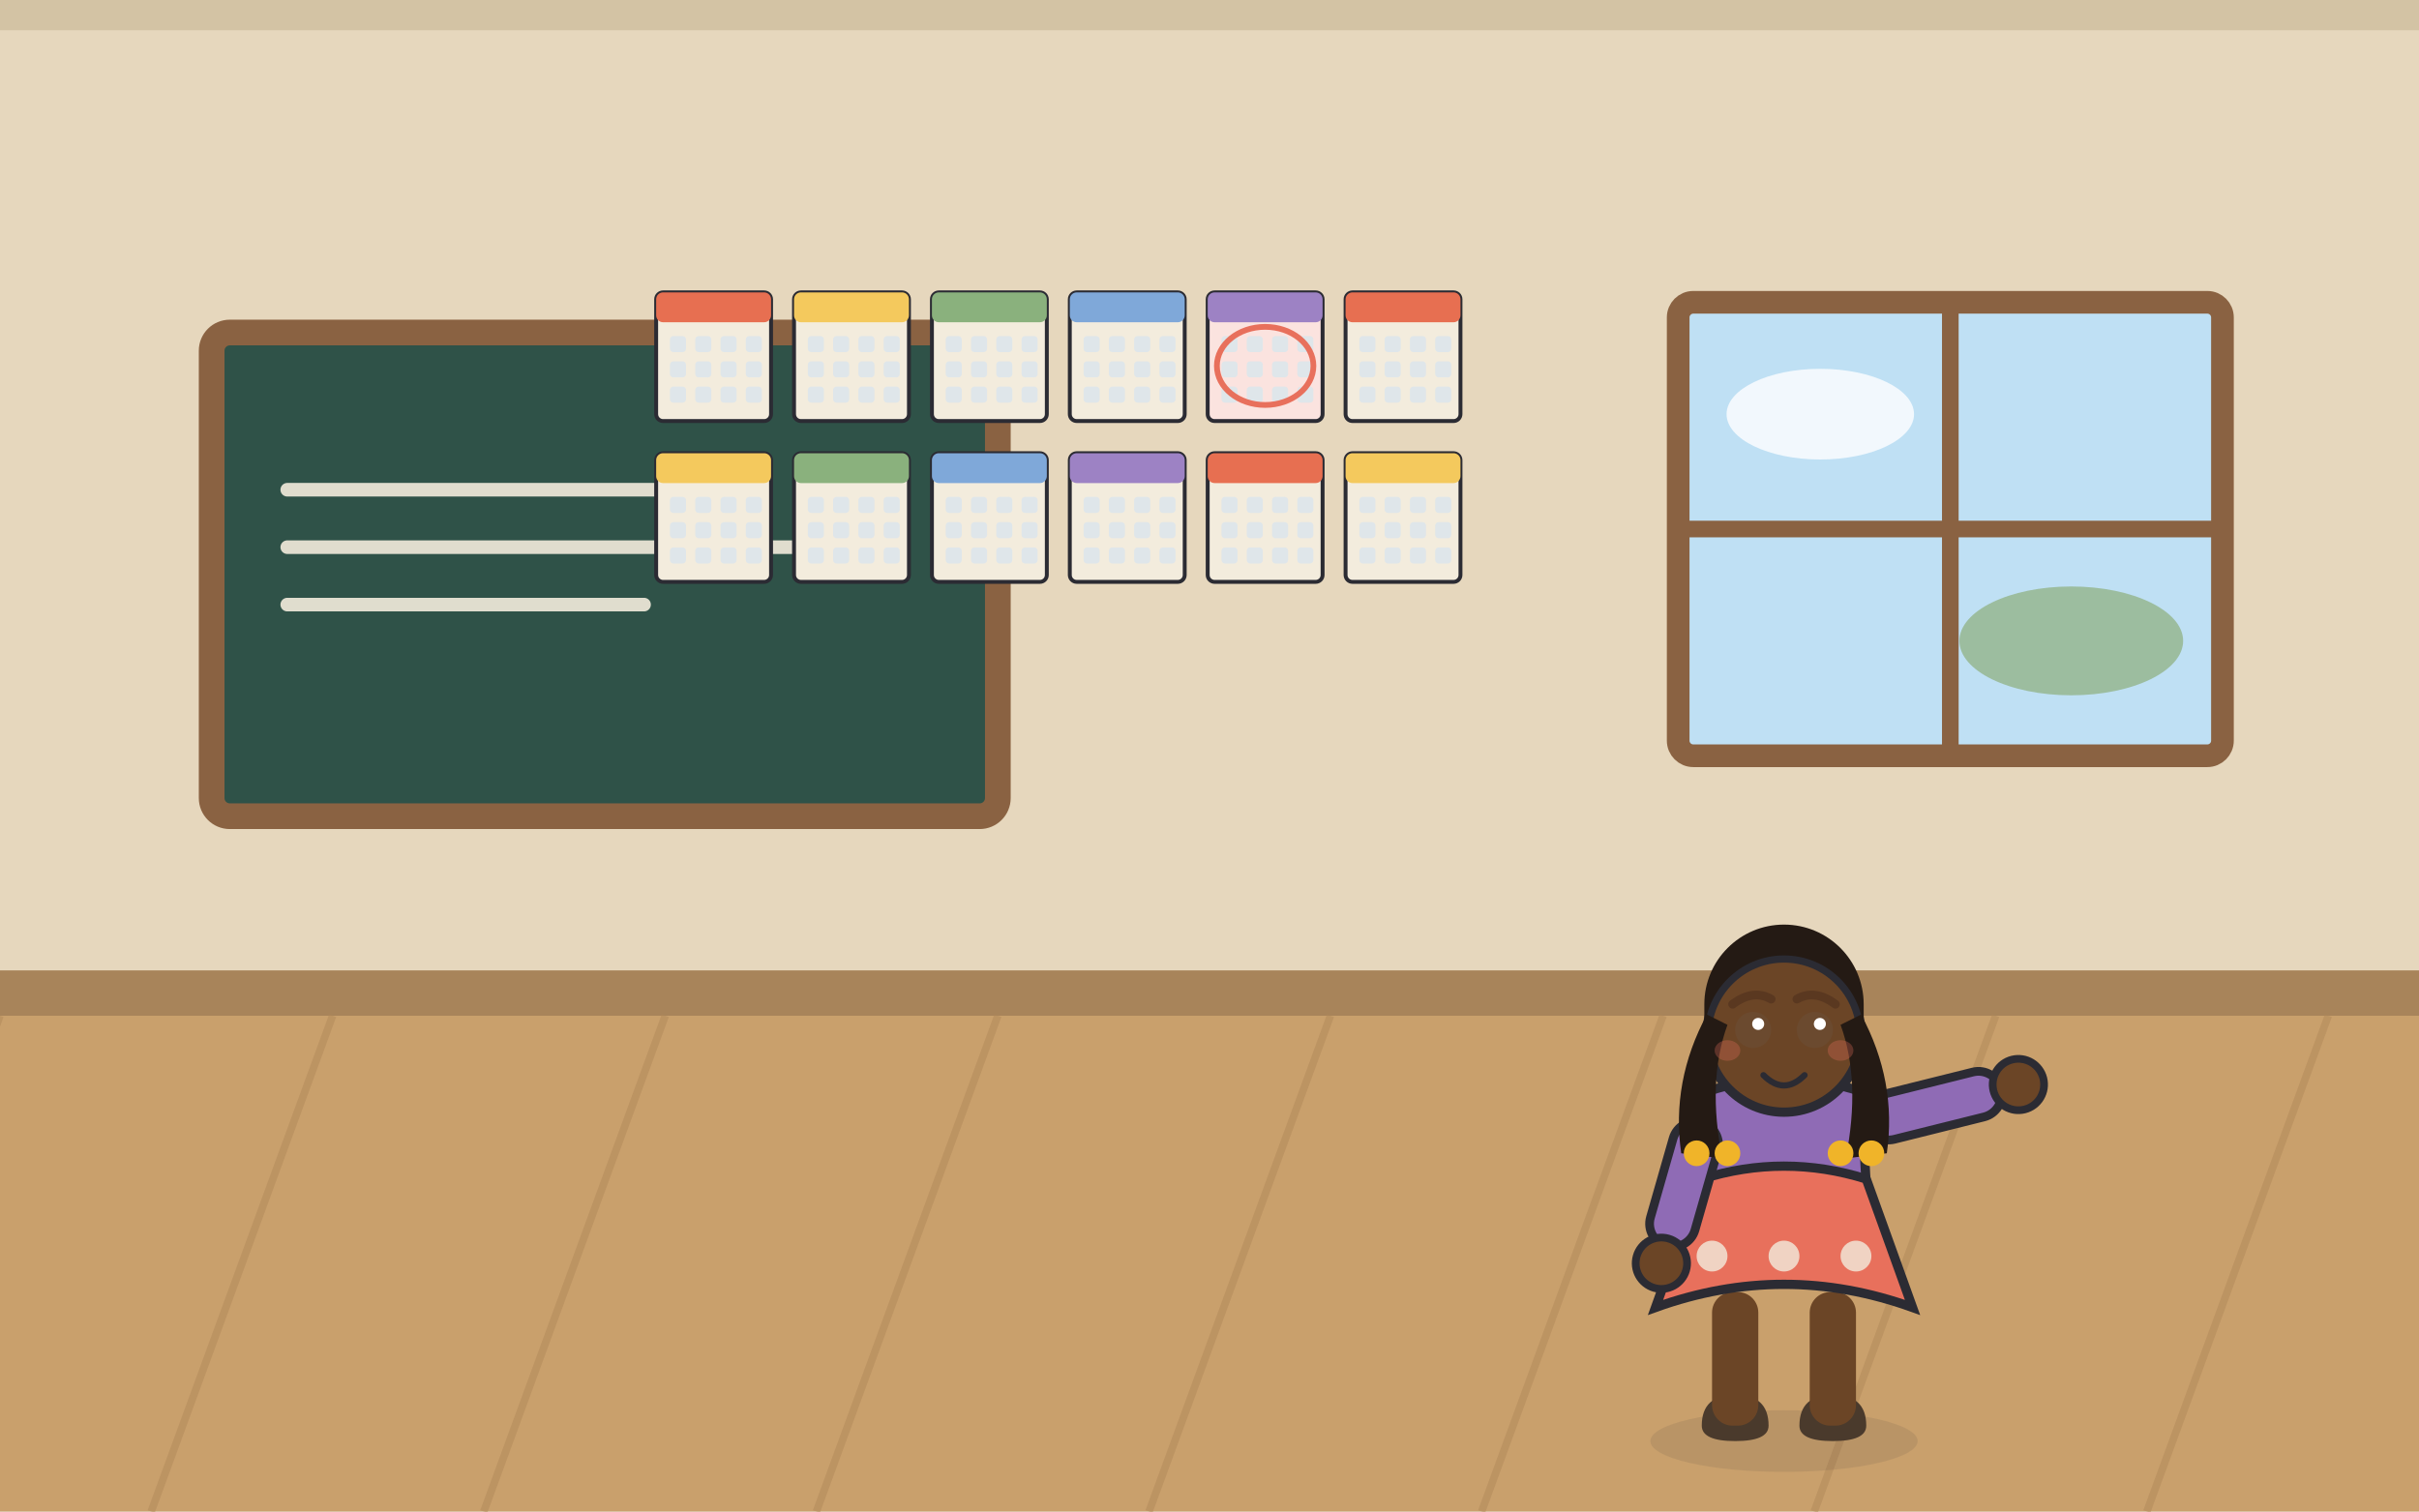
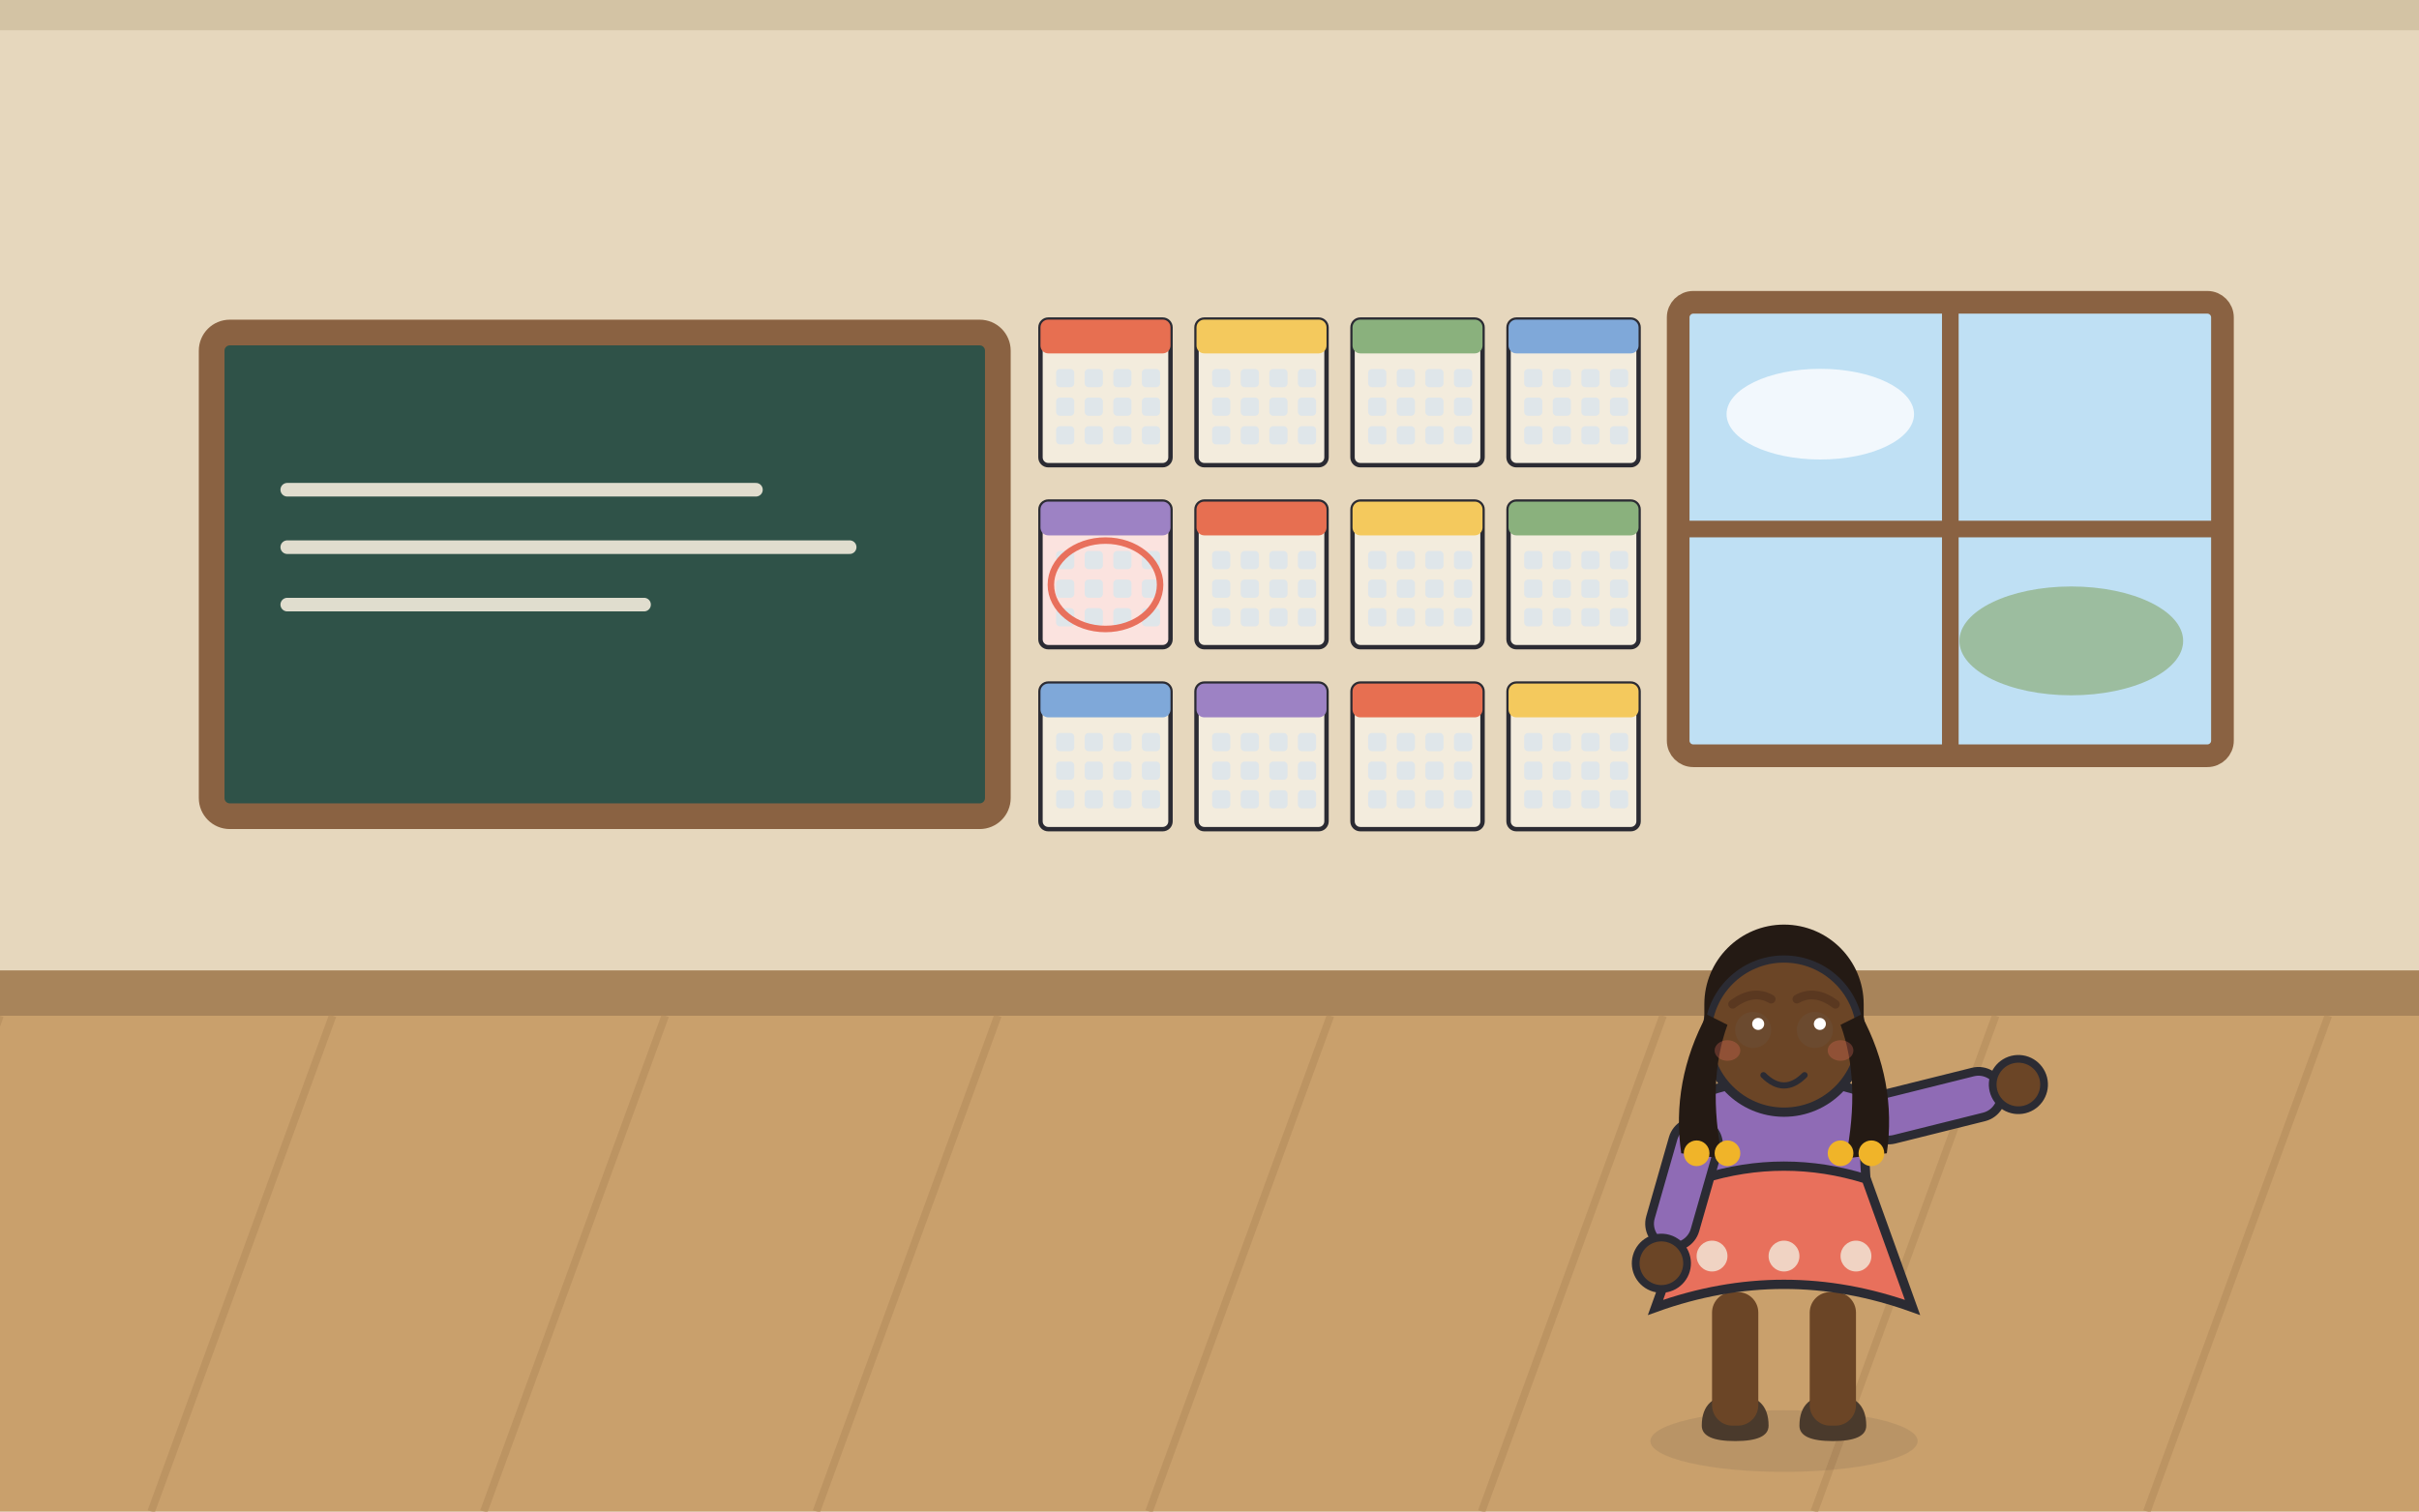
<svg xmlns="http://www.w3.org/2000/svg" viewBox="0 0 1600 1000" role="img">
  <style>
@media (prefers-reduced-motion: no-preference) {
  .anim-idle { animation: idle 3.8s ease-in-out infinite alternate; }
  @keyframes idle { from { transform: translateY(0); } to { transform: translateY(-6px); } }
  .anim-tail { transform-box: fill-box; transform-origin: 100% 20%; animation: tail 2.6s ease-in-out infinite alternate; }
  @keyframes tail { from { transform: rotate(-6deg); } to { transform: rotate(8deg); } }
  .anim-blink { transform-box: fill-box; transform-origin: center; animation: blink 5.2s infinite; }
  @keyframes blink { 0%, 93%, 100% { transform: scaleY(1); } 95%, 97% { transform: scaleY(0.12); } }
  .anim-glow { transform-box: fill-box; transform-origin: center; animation: glow 4.2s ease-in-out infinite alternate; }
  @keyframes glow { from { transform: scale(1); opacity: 0.5; } to { transform: scale(1.08); opacity: 0.75; } }
  .anim-shimmer { animation: shimmer 5s ease-in-out infinite alternate; }
  @keyframes shimmer { from { opacity: 0.62; } to { opacity: 0.92; } }
  .anim-grass { transform-box: fill-box; transform-origin: 50% 100%; animation: sway 3.2s ease-in-out infinite alternate; }
  .anim-canopy { transform-box: fill-box; transform-origin: 50% 100%; animation: sway 5.6s ease-in-out infinite alternate; }
  @keyframes sway { from { transform: rotate(-1.8deg); } to { transform: rotate(2.2deg); } }
  .anim-rain { animation: rainfall 1.15s linear infinite; }
  @keyframes rainfall { from { transform: translateY(-32px); opacity: 0.85; } 75% { opacity: 0.55; } to { transform: translateY(72px); opacity: 0; } }
  .anim-ripple { transform-box: fill-box; transform-origin: center; animation: ripple 3.4s ease-in-out infinite alternate; }
  @keyframes ripple { from { transform: scale(1); opacity: 0.8; } to { transform: scale(1.18); opacity: 0.55; } }
  .anim-drip { animation: drip 1s ease-in infinite; }
  @keyframes drip { from { transform: translateY(-12px); opacity: 0.95; } to { transform: translateY(28px); opacity: 0; } }
  .anim-flow { stroke-dasharray: 26 20; animation: flow 0.8s linear infinite; }
  @keyframes flow { from { stroke-dashoffset: 0; } to { stroke-dashoffset: -46; } }
  .anim-splash { transform-box: fill-box; transform-origin: 50% 100%; animation: splashPulse 1.7s ease-in-out infinite alternate; }
  @keyframes splashPulse { from { transform: scale(0.97); } to { transform: scale(1.05); } }
  .anim-strain { transform-box: fill-box; transform-origin: center; animation: strain 0.9s ease-in-out infinite alternate; }
  @keyframes strain { from { transform: translateX(-5px); } to { transform: translateX(4px); } }
  .anim-float { transform-box: fill-box; transform-origin: center; animation: floaty 2.6s ease-in-out infinite alternate; }
  @keyframes floaty { from { transform: translateY(0) scale(1); } to { transform: translateY(-12px) scale(1.08); } }
  .anim-wave { animation: wave 2.4s ease-in-out infinite; opacity: 0; }
  @keyframes wave { 0% { opacity: 0; } 30% { opacity: 0.9; } 60%, 100% { opacity: 0; } }
  .anim-cloud { animation: cloudDrift 9s ease-in-out infinite alternate; }
  @keyframes cloudDrift { from { transform: translateX(-18px); } to { transform: translateX(22px); } }
  .tap-target { cursor: pointer; }
  .tap-target.tap-play { transform-box: fill-box; transform-origin: 50% 85%; animation: tapWiggle 0.7s ease-in-out; }
  .tap-target[data-tap="puddle"].tap-play { transform-origin: center; animation: tapSplash 0.85s ease-out; }
  .tap-target[data-tap="sun"].tap-play { transform-origin: center; animation: tapPulse 0.6s ease-in-out; }
  .tap-target[data-tap="tree"].tap-play { transform-origin: 50% 100%; animation: tapShake 0.7s ease-in-out; }
  @keyframes tapWiggle { 0% { transform: rotate(0); } 25% { transform: rotate(-4deg) scale(1.03); } 55% { transform: rotate(3deg) scale(1.04); } 80% { transform: rotate(-1.5deg); } 100% { transform: rotate(0); } }
  @keyframes tapSplash { 0% { transform: scale(1); } 40% { transform: scale(1.06, 0.94); } 70% { transform: scale(0.97, 1.03); } 100% { transform: scale(1); } }
  @keyframes tapPulse { 0% { transform: scale(1); } 50% { transform: scale(1.12); } 100% { transform: scale(1); } }
  @keyframes tapShake { 0% { transform: rotate(0); } 20% { transform: rotate(2.4deg); } 45% { transform: rotate(-2deg); } 70% { transform: rotate(1.2deg); } 100% { transform: rotate(0); } }
  .tap-burst { opacity: 0; }
  .tap-target.tap-play .tap-burst { opacity: 1; }
  .tap-target.tap-play .tap-burst circle { animation: burstUp 0.6s ease-out forwards; }
  @keyframes burstUp { from { transform: translateY(0); opacity: 0.95; } to { transform: translateY(-90px); opacity: 0; } }
}
</style>
  <rect width="1600" height="1000" fill="#e6d7bd" />
  <rect x="0" y="0" width="1600" height="20" fill="#d3c3a4" />
  <rect x="0" y="660" width="1600" height="340" fill="#c9a06c" />
  <rect x="0" y="642" width="1600" height="30" fill="#a8845a" />
  <path d="M 0 672 L -120 1000" stroke="#b08758" stroke-width="5" opacity="0.5" />
  <path d="M 220 672 L 100 1000" stroke="#b08758" stroke-width="5" opacity="0.5" />
  <path d="M 440 672 L 320 1000" stroke="#b08758" stroke-width="5" opacity="0.5" />
  <path d="M 660 672 L 540 1000" stroke="#b08758" stroke-width="5" opacity="0.5" />
  <path d="M 880 672 L 760 1000" stroke="#b08758" stroke-width="5" opacity="0.5" />
  <path d="M 1100 672 L 980 1000" stroke="#b08758" stroke-width="5" opacity="0.5" />
  <path d="M 1320 672 L 1200 1000" stroke="#b08758" stroke-width="5" opacity="0.5" />
  <path d="M 1540 672 L 1420 1000" stroke="#b08758" stroke-width="5" opacity="0.5" />
  <g transform="translate(400 380)">
    <rect x="-260" y="-160" width="520" height="320" rx="12" fill="#2f5248" stroke="#8a6242" stroke-width="17" />
    <path d="M -210 -56 h 310 M -210 -18 h 372 M -210 20 h 236" stroke="#f3ecdd" stroke-width="9" stroke-linecap="round" opacity="0.9" />
  </g>
  <g transform="translate(1290 350)">
    <rect x="-180" y="-150" width="360" height="300" rx="10" fill="#bfe0f4" stroke="#8a6242" stroke-width="15" />
    <path d="M 0 -150 v 300 M -180 0 h 360" stroke="#8a6242" stroke-width="11" />
    <ellipse cx="-86" cy="-76" rx="62" ry="30" fill="#f7fbfe" opacity="0.9" />
    <ellipse cx="80" cy="74" rx="74" ry="36" fill="#7fa05a" opacity="0.55" />
  </g>
-   <g transform="translate(700 350) scale(0.76)">
-     <g transform="translate(-300 -150)">
+   <g transform="translate(886 380) scale(0.86)">
+     <g transform="translate(-180 -140)">
      <rect x="-50" y="-56" width="100" height="112" rx="6" fill="#f3ecdd" stroke="#2b2b33" stroke-width="3.4" />
      <rect x="-50" y="-56" width="100" height="26" rx="6" fill="#e76f51" />
      <rect x="-38" y="-18" width="14" height="14" rx="3" fill="#dfe6ea" />
      <rect x="-16" y="-18" width="14" height="14" rx="3" fill="#dfe6ea" />
      <rect x="6" y="-18" width="14" height="14" rx="3" fill="#dfe6ea" />
      <rect x="28" y="-18" width="14" height="14" rx="3" fill="#dfe6ea" />
      <rect x="-38" y="4" width="14" height="14" rx="3" fill="#dfe6ea" />
      <rect x="-16" y="4" width="14" height="14" rx="3" fill="#dfe6ea" />
      <rect x="6" y="4" width="14" height="14" rx="3" fill="#dfe6ea" />
      <rect x="28" y="4" width="14" height="14" rx="3" fill="#dfe6ea" />
      <rect x="-38" y="26" width="14" height="14" rx="3" fill="#dfe6ea" />
      <rect x="-16" y="26" width="14" height="14" rx="3" fill="#dfe6ea" />
      <rect x="6" y="26" width="14" height="14" rx="3" fill="#dfe6ea" />
      <rect x="28" y="26" width="14" height="14" rx="3" fill="#dfe6ea" />
    </g>
-     <g transform="translate(-180 -150)">
+     <g transform="translate(-60 -140)">
      <rect x="-50" y="-56" width="100" height="112" rx="6" fill="#f3ecdd" stroke="#2b2b33" stroke-width="3.4" />
      <rect x="-50" y="-56" width="100" height="26" rx="6" fill="#f4c95d" />
      <rect x="-38" y="-18" width="14" height="14" rx="3" fill="#dfe6ea" />
      <rect x="-16" y="-18" width="14" height="14" rx="3" fill="#dfe6ea" />
      <rect x="6" y="-18" width="14" height="14" rx="3" fill="#dfe6ea" />
      <rect x="28" y="-18" width="14" height="14" rx="3" fill="#dfe6ea" />
      <rect x="-38" y="4" width="14" height="14" rx="3" fill="#dfe6ea" />
      <rect x="-16" y="4" width="14" height="14" rx="3" fill="#dfe6ea" />
      <rect x="6" y="4" width="14" height="14" rx="3" fill="#dfe6ea" />
      <rect x="28" y="4" width="14" height="14" rx="3" fill="#dfe6ea" />
      <rect x="-38" y="26" width="14" height="14" rx="3" fill="#dfe6ea" />
      <rect x="-16" y="26" width="14" height="14" rx="3" fill="#dfe6ea" />
      <rect x="6" y="26" width="14" height="14" rx="3" fill="#dfe6ea" />
      <rect x="28" y="26" width="14" height="14" rx="3" fill="#dfe6ea" />
    </g>
-     <g transform="translate(-60 -150)">
+     <g transform="translate(60 -140)">
      <rect x="-50" y="-56" width="100" height="112" rx="6" fill="#f3ecdd" stroke="#2b2b33" stroke-width="3.4" />
      <rect x="-50" y="-56" width="100" height="26" rx="6" fill="#8ab17d" />
      <rect x="-38" y="-18" width="14" height="14" rx="3" fill="#dfe6ea" />
      <rect x="-16" y="-18" width="14" height="14" rx="3" fill="#dfe6ea" />
      <rect x="6" y="-18" width="14" height="14" rx="3" fill="#dfe6ea" />
      <rect x="28" y="-18" width="14" height="14" rx="3" fill="#dfe6ea" />
      <rect x="-38" y="4" width="14" height="14" rx="3" fill="#dfe6ea" />
      <rect x="-16" y="4" width="14" height="14" rx="3" fill="#dfe6ea" />
      <rect x="6" y="4" width="14" height="14" rx="3" fill="#dfe6ea" />
      <rect x="28" y="4" width="14" height="14" rx="3" fill="#dfe6ea" />
      <rect x="-38" y="26" width="14" height="14" rx="3" fill="#dfe6ea" />
      <rect x="-16" y="26" width="14" height="14" rx="3" fill="#dfe6ea" />
      <rect x="6" y="26" width="14" height="14" rx="3" fill="#dfe6ea" />
      <rect x="28" y="26" width="14" height="14" rx="3" fill="#dfe6ea" />
    </g>
-     <g transform="translate(60 -150)">
+     <g transform="translate(180 -140)">
      <rect x="-50" y="-56" width="100" height="112" rx="6" fill="#f3ecdd" stroke="#2b2b33" stroke-width="3.4" />
      <rect x="-50" y="-56" width="100" height="26" rx="6" fill="#7fa8d9" />
      <rect x="-38" y="-18" width="14" height="14" rx="3" fill="#dfe6ea" />
      <rect x="-16" y="-18" width="14" height="14" rx="3" fill="#dfe6ea" />
      <rect x="6" y="-18" width="14" height="14" rx="3" fill="#dfe6ea" />
      <rect x="28" y="-18" width="14" height="14" rx="3" fill="#dfe6ea" />
      <rect x="-38" y="4" width="14" height="14" rx="3" fill="#dfe6ea" />
      <rect x="-16" y="4" width="14" height="14" rx="3" fill="#dfe6ea" />
      <rect x="6" y="4" width="14" height="14" rx="3" fill="#dfe6ea" />
      <rect x="28" y="4" width="14" height="14" rx="3" fill="#dfe6ea" />
      <rect x="-38" y="26" width="14" height="14" rx="3" fill="#dfe6ea" />
      <rect x="-16" y="26" width="14" height="14" rx="3" fill="#dfe6ea" />
      <rect x="6" y="26" width="14" height="14" rx="3" fill="#dfe6ea" />
      <rect x="28" y="26" width="14" height="14" rx="3" fill="#dfe6ea" />
    </g>
-     <g transform="translate(180 -150)">
+     <g transform="translate(-180 0)">
      <rect x="-50" y="-56" width="100" height="112" rx="6" fill="#fbe3df" stroke="#2b2b33" stroke-width="3.4" />
      <rect x="-50" y="-56" width="100" height="26" rx="6" fill="#9d82c4" />
      <rect x="-38" y="-18" width="14" height="14" rx="3" fill="#dfe6ea" />
      <rect x="-16" y="-18" width="14" height="14" rx="3" fill="#dfe6ea" />
      <rect x="6" y="-18" width="14" height="14" rx="3" fill="#dfe6ea" />
      <rect x="28" y="-18" width="14" height="14" rx="3" fill="#dfe6ea" />
      <rect x="-38" y="4" width="14" height="14" rx="3" fill="#dfe6ea" />
      <rect x="-16" y="4" width="14" height="14" rx="3" fill="#dfe6ea" />
      <rect x="6" y="4" width="14" height="14" rx="3" fill="#dfe6ea" />
      <rect x="28" y="4" width="14" height="14" rx="3" fill="#dfe6ea" />
      <rect x="-38" y="26" width="14" height="14" rx="3" fill="#dfe6ea" />
      <rect x="-16" y="26" width="14" height="14" rx="3" fill="#dfe6ea" />
      <rect x="6" y="26" width="14" height="14" rx="3" fill="#dfe6ea" />
      <rect x="28" y="26" width="14" height="14" rx="3" fill="#dfe6ea" />
      <ellipse cx="0" cy="8" rx="42" ry="34" fill="none" stroke="#e8705c" stroke-width="5" />
    </g>
-     <g transform="translate(300 -150)">
+     <g transform="translate(-60 0)">
      <rect x="-50" y="-56" width="100" height="112" rx="6" fill="#f3ecdd" stroke="#2b2b33" stroke-width="3.4" />
      <rect x="-50" y="-56" width="100" height="26" rx="6" fill="#e76f51" />
      <rect x="-38" y="-18" width="14" height="14" rx="3" fill="#dfe6ea" />
      <rect x="-16" y="-18" width="14" height="14" rx="3" fill="#dfe6ea" />
      <rect x="6" y="-18" width="14" height="14" rx="3" fill="#dfe6ea" />
      <rect x="28" y="-18" width="14" height="14" rx="3" fill="#dfe6ea" />
      <rect x="-38" y="4" width="14" height="14" rx="3" fill="#dfe6ea" />
      <rect x="-16" y="4" width="14" height="14" rx="3" fill="#dfe6ea" />
      <rect x="6" y="4" width="14" height="14" rx="3" fill="#dfe6ea" />
      <rect x="28" y="4" width="14" height="14" rx="3" fill="#dfe6ea" />
      <rect x="-38" y="26" width="14" height="14" rx="3" fill="#dfe6ea" />
      <rect x="-16" y="26" width="14" height="14" rx="3" fill="#dfe6ea" />
      <rect x="6" y="26" width="14" height="14" rx="3" fill="#dfe6ea" />
      <rect x="28" y="26" width="14" height="14" rx="3" fill="#dfe6ea" />
    </g>
-     <g transform="translate(-300 -10)">
+     <g transform="translate(60 0)">
      <rect x="-50" y="-56" width="100" height="112" rx="6" fill="#f3ecdd" stroke="#2b2b33" stroke-width="3.4" />
      <rect x="-50" y="-56" width="100" height="26" rx="6" fill="#f4c95d" />
      <rect x="-38" y="-18" width="14" height="14" rx="3" fill="#dfe6ea" />
      <rect x="-16" y="-18" width="14" height="14" rx="3" fill="#dfe6ea" />
      <rect x="6" y="-18" width="14" height="14" rx="3" fill="#dfe6ea" />
      <rect x="28" y="-18" width="14" height="14" rx="3" fill="#dfe6ea" />
      <rect x="-38" y="4" width="14" height="14" rx="3" fill="#dfe6ea" />
      <rect x="-16" y="4" width="14" height="14" rx="3" fill="#dfe6ea" />
      <rect x="6" y="4" width="14" height="14" rx="3" fill="#dfe6ea" />
      <rect x="28" y="4" width="14" height="14" rx="3" fill="#dfe6ea" />
      <rect x="-38" y="26" width="14" height="14" rx="3" fill="#dfe6ea" />
      <rect x="-16" y="26" width="14" height="14" rx="3" fill="#dfe6ea" />
      <rect x="6" y="26" width="14" height="14" rx="3" fill="#dfe6ea" />
      <rect x="28" y="26" width="14" height="14" rx="3" fill="#dfe6ea" />
    </g>
-     <g transform="translate(-180 -10)">
+     <g transform="translate(180 0)">
      <rect x="-50" y="-56" width="100" height="112" rx="6" fill="#f3ecdd" stroke="#2b2b33" stroke-width="3.4" />
      <rect x="-50" y="-56" width="100" height="26" rx="6" fill="#8ab17d" />
      <rect x="-38" y="-18" width="14" height="14" rx="3" fill="#dfe6ea" />
      <rect x="-16" y="-18" width="14" height="14" rx="3" fill="#dfe6ea" />
      <rect x="6" y="-18" width="14" height="14" rx="3" fill="#dfe6ea" />
      <rect x="28" y="-18" width="14" height="14" rx="3" fill="#dfe6ea" />
      <rect x="-38" y="4" width="14" height="14" rx="3" fill="#dfe6ea" />
      <rect x="-16" y="4" width="14" height="14" rx="3" fill="#dfe6ea" />
      <rect x="6" y="4" width="14" height="14" rx="3" fill="#dfe6ea" />
      <rect x="28" y="4" width="14" height="14" rx="3" fill="#dfe6ea" />
      <rect x="-38" y="26" width="14" height="14" rx="3" fill="#dfe6ea" />
      <rect x="-16" y="26" width="14" height="14" rx="3" fill="#dfe6ea" />
      <rect x="6" y="26" width="14" height="14" rx="3" fill="#dfe6ea" />
      <rect x="28" y="26" width="14" height="14" rx="3" fill="#dfe6ea" />
    </g>
-     <g transform="translate(-60 -10)">
+     <g transform="translate(-180 140)">
      <rect x="-50" y="-56" width="100" height="112" rx="6" fill="#f3ecdd" stroke="#2b2b33" stroke-width="3.4" />
      <rect x="-50" y="-56" width="100" height="26" rx="6" fill="#7fa8d9" />
      <rect x="-38" y="-18" width="14" height="14" rx="3" fill="#dfe6ea" />
      <rect x="-16" y="-18" width="14" height="14" rx="3" fill="#dfe6ea" />
      <rect x="6" y="-18" width="14" height="14" rx="3" fill="#dfe6ea" />
      <rect x="28" y="-18" width="14" height="14" rx="3" fill="#dfe6ea" />
      <rect x="-38" y="4" width="14" height="14" rx="3" fill="#dfe6ea" />
      <rect x="-16" y="4" width="14" height="14" rx="3" fill="#dfe6ea" />
      <rect x="6" y="4" width="14" height="14" rx="3" fill="#dfe6ea" />
      <rect x="28" y="4" width="14" height="14" rx="3" fill="#dfe6ea" />
      <rect x="-38" y="26" width="14" height="14" rx="3" fill="#dfe6ea" />
      <rect x="-16" y="26" width="14" height="14" rx="3" fill="#dfe6ea" />
      <rect x="6" y="26" width="14" height="14" rx="3" fill="#dfe6ea" />
      <rect x="28" y="26" width="14" height="14" rx="3" fill="#dfe6ea" />
    </g>
-     <g transform="translate(60 -10)">
+     <g transform="translate(-60 140)">
      <rect x="-50" y="-56" width="100" height="112" rx="6" fill="#f3ecdd" stroke="#2b2b33" stroke-width="3.4" />
      <rect x="-50" y="-56" width="100" height="26" rx="6" fill="#9d82c4" />
      <rect x="-38" y="-18" width="14" height="14" rx="3" fill="#dfe6ea" />
      <rect x="-16" y="-18" width="14" height="14" rx="3" fill="#dfe6ea" />
      <rect x="6" y="-18" width="14" height="14" rx="3" fill="#dfe6ea" />
      <rect x="28" y="-18" width="14" height="14" rx="3" fill="#dfe6ea" />
      <rect x="-38" y="4" width="14" height="14" rx="3" fill="#dfe6ea" />
      <rect x="-16" y="4" width="14" height="14" rx="3" fill="#dfe6ea" />
      <rect x="6" y="4" width="14" height="14" rx="3" fill="#dfe6ea" />
      <rect x="28" y="4" width="14" height="14" rx="3" fill="#dfe6ea" />
      <rect x="-38" y="26" width="14" height="14" rx="3" fill="#dfe6ea" />
      <rect x="-16" y="26" width="14" height="14" rx="3" fill="#dfe6ea" />
      <rect x="6" y="26" width="14" height="14" rx="3" fill="#dfe6ea" />
      <rect x="28" y="26" width="14" height="14" rx="3" fill="#dfe6ea" />
    </g>
-     <g transform="translate(180 -10)">
+     <g transform="translate(60 140)">
      <rect x="-50" y="-56" width="100" height="112" rx="6" fill="#f3ecdd" stroke="#2b2b33" stroke-width="3.4" />
      <rect x="-50" y="-56" width="100" height="26" rx="6" fill="#e76f51" />
      <rect x="-38" y="-18" width="14" height="14" rx="3" fill="#dfe6ea" />
      <rect x="-16" y="-18" width="14" height="14" rx="3" fill="#dfe6ea" />
      <rect x="6" y="-18" width="14" height="14" rx="3" fill="#dfe6ea" />
      <rect x="28" y="-18" width="14" height="14" rx="3" fill="#dfe6ea" />
      <rect x="-38" y="4" width="14" height="14" rx="3" fill="#dfe6ea" />
      <rect x="-16" y="4" width="14" height="14" rx="3" fill="#dfe6ea" />
      <rect x="6" y="4" width="14" height="14" rx="3" fill="#dfe6ea" />
      <rect x="28" y="4" width="14" height="14" rx="3" fill="#dfe6ea" />
      <rect x="-38" y="26" width="14" height="14" rx="3" fill="#dfe6ea" />
      <rect x="-16" y="26" width="14" height="14" rx="3" fill="#dfe6ea" />
      <rect x="6" y="26" width="14" height="14" rx="3" fill="#dfe6ea" />
      <rect x="28" y="26" width="14" height="14" rx="3" fill="#dfe6ea" />
    </g>
-     <g transform="translate(300 -10)">
+     <g transform="translate(180 140)">
      <rect x="-50" y="-56" width="100" height="112" rx="6" fill="#f3ecdd" stroke="#2b2b33" stroke-width="3.4" />
      <rect x="-50" y="-56" width="100" height="26" rx="6" fill="#f4c95d" />
      <rect x="-38" y="-18" width="14" height="14" rx="3" fill="#dfe6ea" />
      <rect x="-16" y="-18" width="14" height="14" rx="3" fill="#dfe6ea" />
      <rect x="6" y="-18" width="14" height="14" rx="3" fill="#dfe6ea" />
      <rect x="28" y="-18" width="14" height="14" rx="3" fill="#dfe6ea" />
      <rect x="-38" y="4" width="14" height="14" rx="3" fill="#dfe6ea" />
      <rect x="-16" y="4" width="14" height="14" rx="3" fill="#dfe6ea" />
      <rect x="6" y="4" width="14" height="14" rx="3" fill="#dfe6ea" />
      <rect x="28" y="4" width="14" height="14" rx="3" fill="#dfe6ea" />
      <rect x="-38" y="26" width="14" height="14" rx="3" fill="#dfe6ea" />
      <rect x="-16" y="26" width="14" height="14" rx="3" fill="#dfe6ea" />
      <rect x="6" y="26" width="14" height="14" rx="3" fill="#dfe6ea" />
      <rect x="28" y="26" width="14" height="14" rx="3" fill="#dfe6ea" />
    </g>
  </g>
  <g transform="translate(1180 950) scale(1.7 1.7)">
    <ellipse cx="0" cy="2" rx="52" ry="12" fill="#2b2b33" opacity="0.10" />
    <g data-figure="nora">
      <g class="anim-idle" style="animation-delay:1.65s">
        <path d="M -32 -4 q 0 -12 13 -12 q 13 0 13 12 q 0 6 -13 6 q -13 0 -13 -6 z" fill="#4a3a2c" />
        <path d="M 6 -4 q 0 -12 13 -12 q 13 0 13 12 q 0 6 -13 6 q -13 0 -13 -6 z" fill="#4a3a2c" />
        <rect x="-28" y="-56" width="18" height="52" rx="8" fill="#6b4526" />
        <rect x="10" y="-56" width="18" height="52" rx="8" fill="#6b4526" />
        <path d="M -34 -60 q 34 -12 68 0 l -4 -74 q -30 -10 -60 0 z" fill="#8f6bb5" stroke="#2b2b33" stroke-width="3.6" />
        <path d="M -50 -50 q 50 -18 100 0 l -18 -50 q -32 -10 -64 0 z" fill="#e8705c" stroke="#2b2b33" stroke-width="3.6" />
        <circle cx="-28" cy="-70" r="6" fill="#f3ecdd" opacity="0.8" />
        <circle cx="0" cy="-70" r="6" fill="#f3ecdd" opacity="0.8" />
        <circle cx="28" cy="-70" r="6" fill="#f3ecdd" opacity="0.8" />
        <g transform="translate(-32 -122) rotate(16)">
          <rect x="-9" y="0" width="18" height="50" rx="9" fill="#8f6bb5" stroke="#2b2b33" stroke-width="3.4" />
          <circle cx="0" cy="57" r="10" fill="#6b4526" stroke="#2b2b33" stroke-width="3" />
        </g>
        <g transform="translate(32 -122) rotate(-104)">
          <rect x="-9" y="0" width="18" height="54" rx="9" fill="#8f6bb5" stroke="#2b2b33" stroke-width="3.4" />
          <circle cx="0" cy="61" r="10" fill="#6b4526" stroke="#2b2b33" stroke-width="3" />
        </g>
        <g transform="translate(0 -156)">
          <circle cx="0" cy="0" r="30" fill="#6b4526" stroke="#2b2b33" stroke-width="3.6" />
          <path d="M -31 0 a 31 31 0 0 1 62 0 l 0 -12 a 31 31 0 0 0 -62 0 z" fill="#241a14" />
          <path d="M -30 -8 q -14 26 -10 54 l 16 2 q -6 -30 2 -52 z" fill="#241a14" />
          <path d="M 30 -8 q 14 26 10 54 l -16 2 q 6 -30 -2 -52 z" fill="#241a14" />
          <circle cx="-34" cy="46" r="5" fill="#f0b429" />
          <circle cx="-22" cy="46" r="5" fill="#f0b429" />
          <circle cx="22" cy="46" r="5" fill="#f0b429" />
          <circle cx="34" cy="46" r="5" fill="#f0b429" />
          <path d="M -30 2 a 30 30 0 0 0 60 0" fill="none" />
          <g transform="translate(-12 -2)">
            <g class="anim-blink">
              <circle cx="0" cy="0" r="7.02" fill="#6b4a2f" />
              <circle cx="1.95" cy="-2.34" r="2.34" fill="#fff" />
            </g>
          </g>
          <g transform="translate(12 -2)">
            <g class="anim-blink">
              <circle cx="0" cy="0" r="7.02" fill="#6b4a2f" />
              <circle cx="1.95" cy="-2.34" r="2.34" fill="#fff" />
            </g>
          </g>
          <path d="M -20 -12 q 8 -6 15 -2 M 20 -12 q -8 -6 -15 -2" stroke="#5a3820" stroke-width="3.4" fill="none" stroke-linecap="round" />
          <g transform="translate(0 14)">
            <path d="M -8 1.6 q 8 8 16 0" stroke="#2b2b33" stroke-width="2.4" fill="none" stroke-linecap="round" />
          </g>
          <ellipse cx="-22" cy="6" rx="5" ry="4" fill="#e8705c" opacity="0.30" />
          <ellipse cx="22" cy="6" rx="5" ry="4" fill="#e8705c" opacity="0.30" />
        </g>
      </g>
    </g>
  </g>
</svg>
